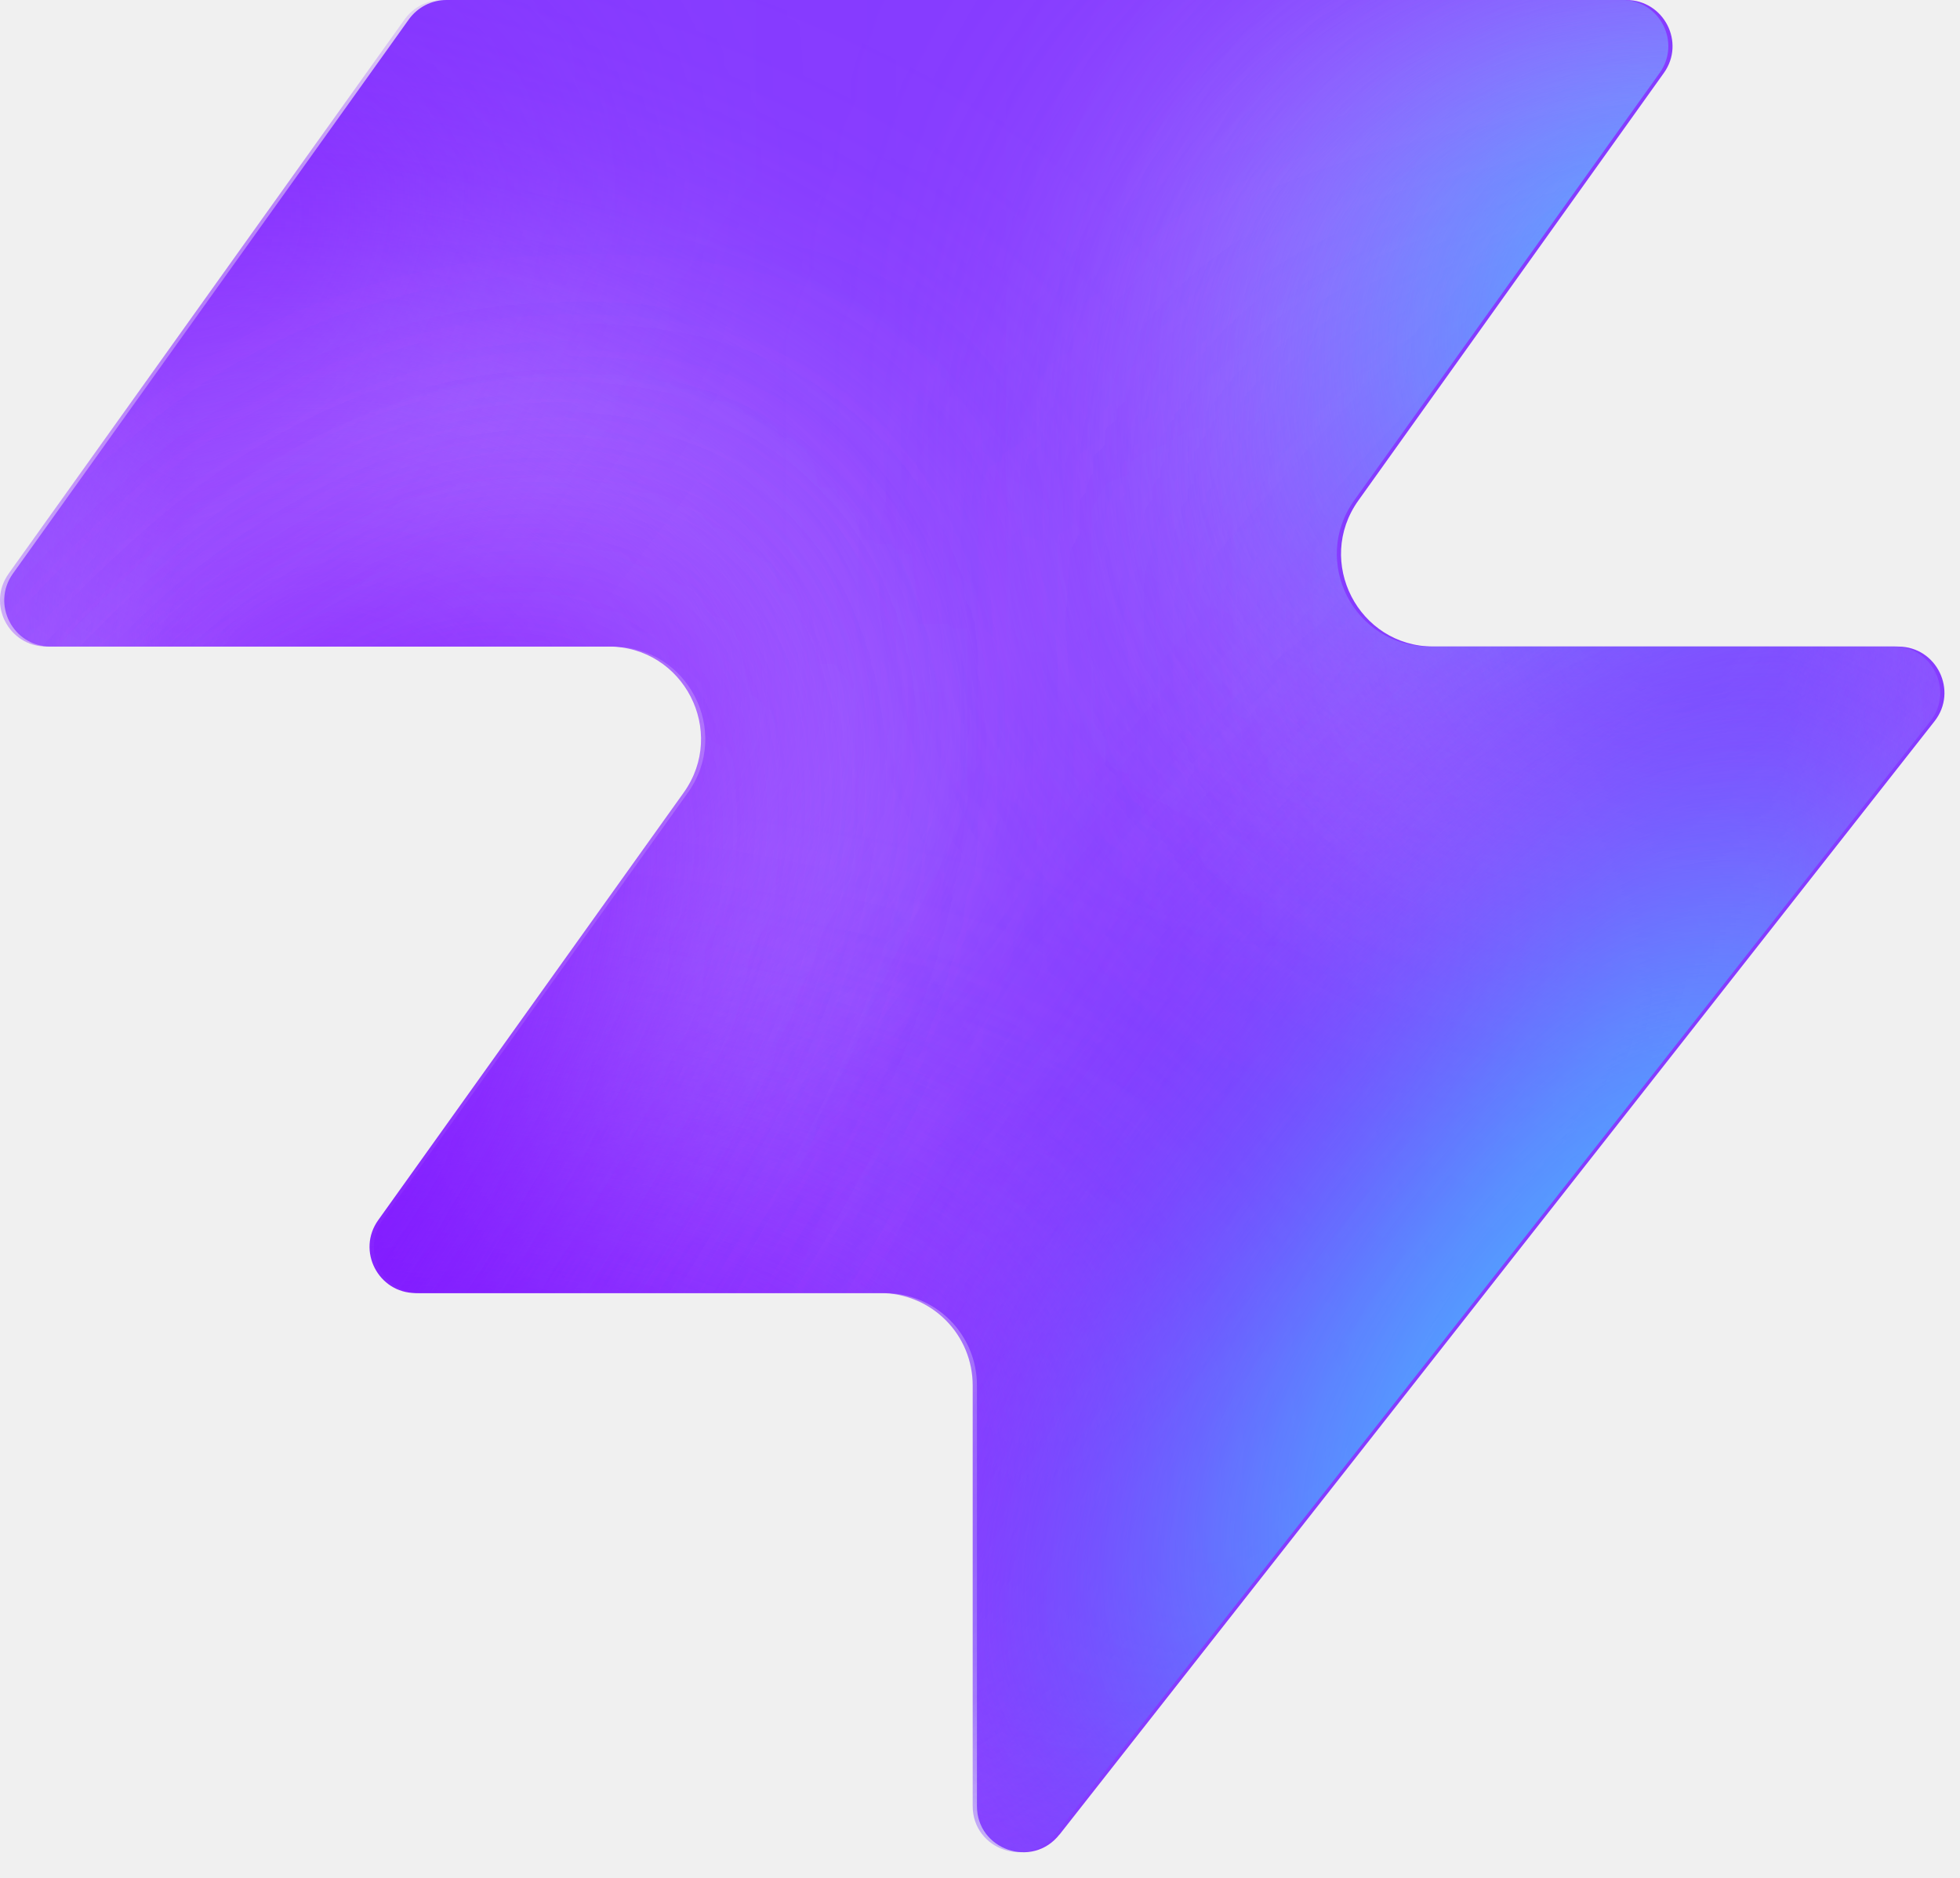
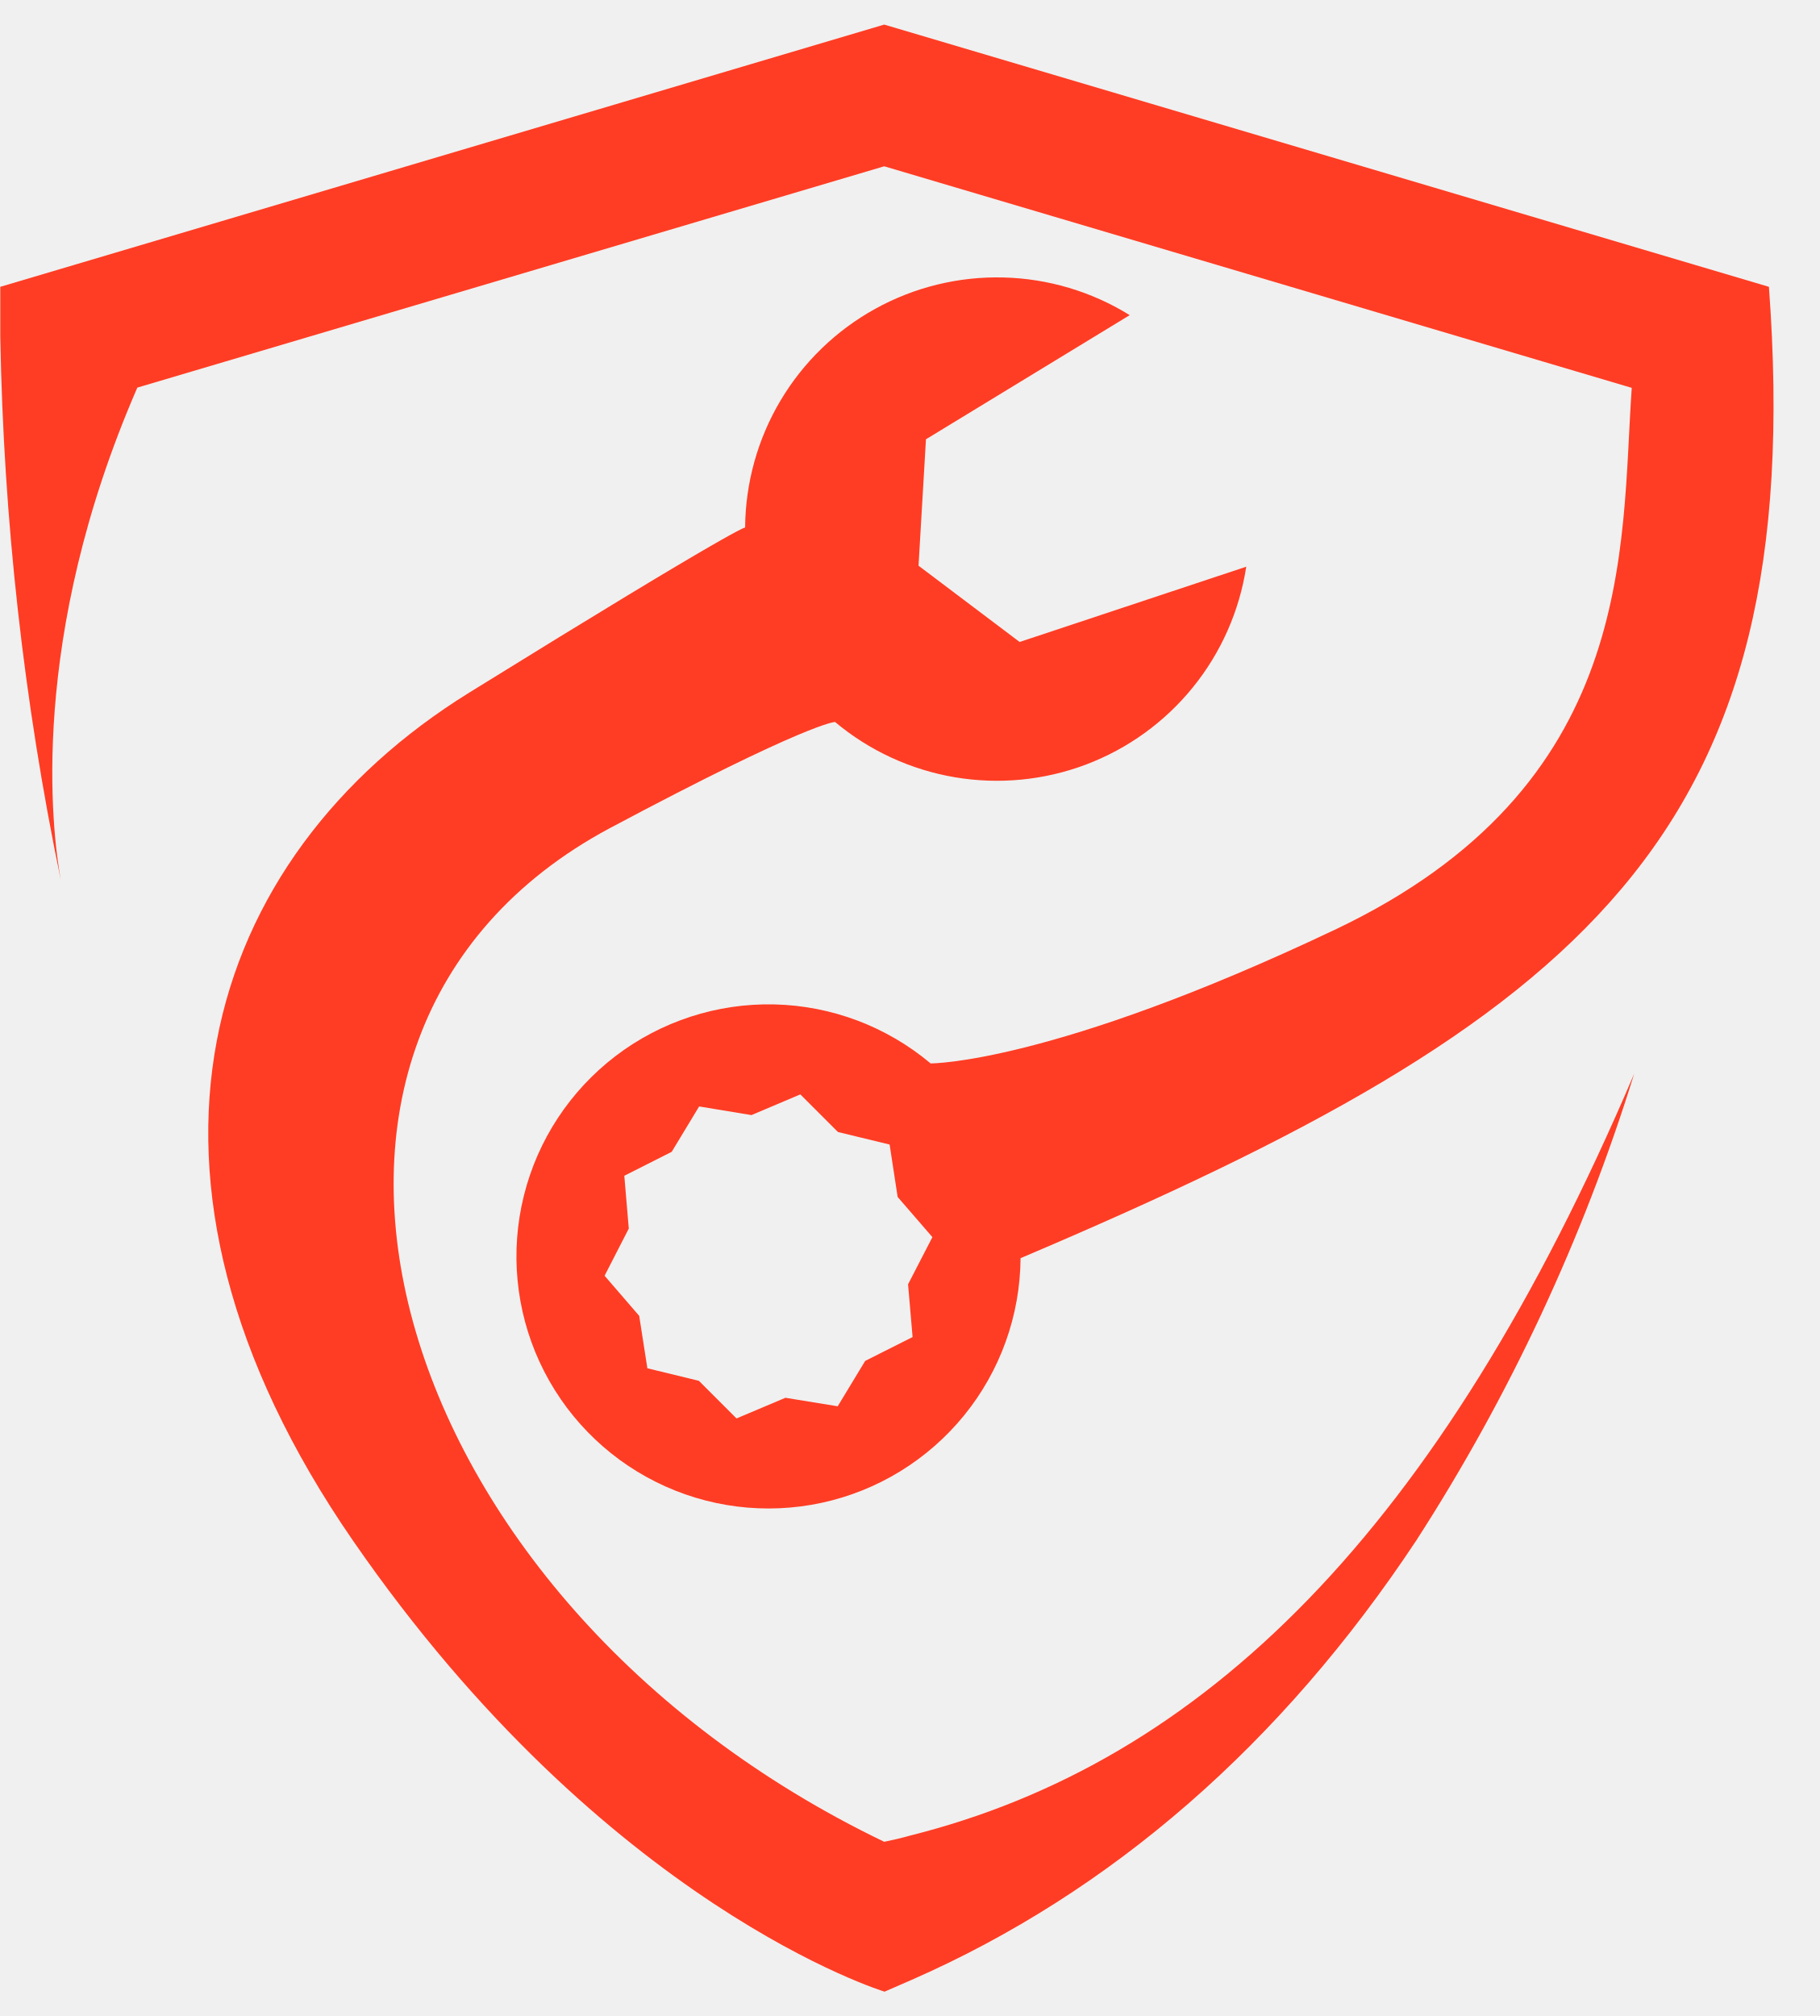
- <svg xmlns="http://www.w3.org/2000/svg" width="48" height="46" fill="none" viewBox="0 0 48 46">
-   <path fill="#863bff" d="M25.946 44.938c-.664.845-2.021.375-2.021-.698V33.937a2.26 2.26 0 0 0-2.262-2.262H10.287c-.92 0-1.456-1.04-.92-1.788l7.48-10.471c1.07-1.497 0-3.578-1.842-3.578H1.237c-.92 0-1.456-1.04-.92-1.788L10.013.474c.214-.297.556-.474.92-.474h28.894c.92 0 1.456 1.04.92 1.788l-7.48 10.471c-1.07 1.498 0 3.579 1.842 3.579h11.377c.943 0 1.473 1.088.89 1.83L25.947 44.94z" style="fill:#863bff;fill:color(display-p3 .525 .23 1);fill-opacity:1" />
-   <mask id="a" width="48" height="46" x="0" y="0" maskUnits="userSpaceOnUse" style="mask-type:alpha">
-     <path fill="#000" d="M25.842 44.938c-.664.844-2.021.375-2.021-.698V33.937a2.26 2.26 0 0 0-2.262-2.262H10.183c-.92 0-1.456-1.04-.92-1.788l7.48-10.471c1.07-1.498 0-3.579-1.842-3.579H1.133c-.92 0-1.456-1.04-.92-1.787L9.91.473c.214-.297.556-.474.92-.474h28.894c.92 0 1.456 1.04.92 1.788l-7.48 10.471c-1.07 1.498 0 3.578 1.842 3.578h11.377c.943 0 1.473 1.088.89 1.832L25.843 44.94z" style="fill:#000;fill-opacity:1" />
-   </mask>
-   <g mask="url(#a)">
-     <g filter="url(#b)">
-       <ellipse cx="5.508" cy="14.704" fill="#ede6ff" rx="5.508" ry="14.704" style="fill:#ede6ff;fill:color(display-p3 .927 .903 1);fill-opacity:1" transform="matrix(.00324 1 1 -.00324 -4.47 31.516)" />
-     </g>
-     <g filter="url(#c)">
-       <ellipse cx="10.399" cy="29.851" fill="#ede6ff" rx="10.399" ry="29.851" style="fill:#ede6ff;fill:color(display-p3 .927 .903 1);fill-opacity:1" transform="matrix(.00324 1 1 -.00324 -39.328 7.883)" />
-     </g>
-     <g filter="url(#d)">
-       <ellipse cx="5.508" cy="30.487" fill="#7e14ff" rx="5.508" ry="30.487" style="fill:#7e14ff;fill:color(display-p3 .492 .077 1);fill-opacity:1" transform="rotate(89.814 -25.913 -14.639)scale(1 -1)" />
-     </g>
-     <g filter="url(#e)">
-       <ellipse cx="5.508" cy="30.599" fill="#7e14ff" rx="5.508" ry="30.599" style="fill:#7e14ff;fill:color(display-p3 .492 .077 1);fill-opacity:1" transform="rotate(89.814 -32.644 -3.334)scale(1 -1)" />
-     </g>
-     <g filter="url(#f)">
-       <ellipse cx="5.508" cy="30.599" fill="#7e14ff" rx="5.508" ry="30.599" style="fill:#7e14ff;fill:color(display-p3 .492 .077 1);fill-opacity:1" transform="matrix(.00324 1 1 -.00324 -34.34 30.47)" />
-     </g>
-     <g filter="url(#g)">
-       <ellipse cx="14.072" cy="22.078" fill="#ede6ff" rx="14.072" ry="22.078" style="fill:#ede6ff;fill:color(display-p3 .927 .903 1);fill-opacity:1" transform="rotate(93.35 24.506 48.493)scale(-1 1)" />
-     </g>
-     <g filter="url(#h)">
-       <ellipse cx="3.47" cy="21.501" fill="#7e14ff" rx="3.47" ry="21.501" style="fill:#7e14ff;fill:color(display-p3 .492 .077 1);fill-opacity:1" transform="rotate(89.009 28.708 47.59)scale(-1 1)" />
-     </g>
-     <g filter="url(#i)">
-       <ellipse cx="3.47" cy="21.501" fill="#7e14ff" rx="3.47" ry="21.501" style="fill:#7e14ff;fill:color(display-p3 .492 .077 1);fill-opacity:1" transform="rotate(89.009 28.708 47.59)scale(-1 1)" />
-     </g>
-     <g filter="url(#j)">
-       <ellipse cx=".387" cy="8.972" fill="#7e14ff" rx="4.407" ry="29.108" style="fill:#7e14ff;fill:color(display-p3 .492 .077 1);fill-opacity:1" transform="rotate(39.51 .387 8.972)" />
-     </g>
-     <g filter="url(#k)">
-       <ellipse cx="47.523" cy="-6.092" fill="#7e14ff" rx="4.407" ry="29.108" style="fill:#7e14ff;fill:color(display-p3 .492 .077 1);fill-opacity:1" transform="rotate(37.892 47.523 -6.092)" />
-     </g>
-     <g filter="url(#l)">
-       <ellipse cx="41.412" cy="6.333" fill="#47bfff" rx="5.971" ry="9.665" style="fill:#47bfff;fill:color(display-p3 .28 .748 1);fill-opacity:1" transform="rotate(37.892 41.412 6.333)" />
-     </g>
-     <g filter="url(#m)">
-       <ellipse cx="-1.879" cy="38.332" fill="#7e14ff" rx="4.407" ry="29.108" style="fill:#7e14ff;fill:color(display-p3 .492 .077 1);fill-opacity:1" transform="rotate(37.892 -1.88 38.332)" />
-     </g>
-     <g filter="url(#n)">
-       <ellipse cx="-1.879" cy="38.332" fill="#7e14ff" rx="4.407" ry="29.108" style="fill:#7e14ff;fill:color(display-p3 .492 .077 1);fill-opacity:1" transform="rotate(37.892 -1.88 38.332)" />
-     </g>
-     <g filter="url(#o)">
-       <ellipse cx="35.651" cy="29.907" fill="#7e14ff" rx="4.407" ry="29.108" style="fill:#7e14ff;fill:color(display-p3 .492 .077 1);fill-opacity:1" transform="rotate(37.892 35.651 29.907)" />
-     </g>
-     <g filter="url(#p)">
-       <ellipse cx="38.418" cy="32.4" fill="#47bfff" rx="5.971" ry="15.297" style="fill:#47bfff;fill:color(display-p3 .28 .748 1);fill-opacity:1" transform="rotate(37.892 38.418 32.4)" />
-     </g>
+ <svg xmlns="http://www.w3.org/2000/svg" width="37" height="41" viewBox="0 0 37 41" fill="none">
+   <g clip-path="url(#clip0_390_1506)">
+     <path d="M35.976 5.833L17.983 0.5L0.006 5.833V6.853C0.071 10.563 0.482 14.258 1.235 17.891C1.057 16.901 0.57 12.994 2.793 7.883L17.983 3.382L33.186 7.888C32.959 11.155 33.311 15.988 27.142 18.911C21.378 21.645 18.927 21.627 18.927 21.627C18.035 20.878 16.914 20.454 15.749 20.427C14.584 20.4 13.444 20.771 12.518 21.478C11.592 22.186 10.934 23.188 10.654 24.319C10.373 25.45 10.487 26.643 10.975 27.701C11.464 28.759 12.298 29.619 13.341 30.139C14.384 30.66 15.573 30.809 16.712 30.563C17.851 30.317 18.872 29.69 19.608 28.785C20.343 27.881 20.748 26.753 20.756 25.588C32.237 20.714 36.8 17.003 35.976 5.833ZM18.56 27.192L17.596 27.677L17.037 28.6L15.974 28.427L14.979 28.847L14.214 28.082L13.166 27.827L13 26.761L12.296 25.945L12.788 24.986L12.697 23.912L13.661 23.425L14.219 22.502L15.283 22.678L16.277 22.257L17.042 23.022L18.093 23.277L18.256 24.343L18.963 25.16L18.468 26.119L18.56 27.192Z" fill="#FF3D24" />
+     <path d="M33.236 21.836C32.196 25.19 30.703 28.387 28.799 31.337C26.06 35.468 22.612 38.477 18.546 40.263L17.99 40.505C17.99 40.505 12.323 38.784 7.182 31.337C2.04 23.889 4.139 17.434 9.543 14.086C15.106 10.64 15.154 10.729 15.154 10.729C15.161 9.82 15.409 8.928 15.874 8.146C16.339 7.364 17.004 6.72 17.801 6.28C18.597 5.84 19.496 5.62 20.406 5.643C21.316 5.665 22.203 5.93 22.976 6.409L18.832 8.934L18.681 11.505L20.737 13.056L25.346 11.525C25.208 12.425 24.834 13.271 24.261 13.978C23.689 14.685 22.938 15.227 22.087 15.549C21.236 15.87 20.315 15.959 19.418 15.807C18.521 15.655 17.68 15.267 16.983 14.683C16.983 14.683 16.457 14.683 12.392 16.848C4.527 21.069 7.751 32.535 17.983 37.457C18.156 37.422 18.332 37.381 18.493 37.335C24.453 35.848 29.268 31.153 33.236 21.836Z" fill="#FF3D24" />
  </g>
  <defs>
-     <filter id="b" width="60.045" height="41.654" x="-19.77" y="16.149" color-interpolation-filters="sRGB" filterUnits="userSpaceOnUse">
-       <feFlood flood-opacity="0" result="BackgroundImageFix" />
-       <feBlend in="SourceGraphic" in2="BackgroundImageFix" result="shape" />
-       <feGaussianBlur result="effect1_foregroundBlur_2002_17158" stdDeviation="7.659" />
-     </filter>
-     <filter id="c" width="90.34" height="51.437" x="-54.613" y="-7.533" color-interpolation-filters="sRGB" filterUnits="userSpaceOnUse">
-       <feFlood flood-opacity="0" result="BackgroundImageFix" />
-       <feBlend in="SourceGraphic" in2="BackgroundImageFix" result="shape" />
-       <feGaussianBlur result="effect1_foregroundBlur_2002_17158" stdDeviation="7.659" />
-     </filter>
-     <filter id="d" width="79.355" height="29.4" x="-49.64" y="2.03" color-interpolation-filters="sRGB" filterUnits="userSpaceOnUse">
-       <feFlood flood-opacity="0" result="BackgroundImageFix" />
-       <feBlend in="SourceGraphic" in2="BackgroundImageFix" result="shape" />
-       <feGaussianBlur result="effect1_foregroundBlur_2002_17158" stdDeviation="4.596" />
-     </filter>
-     <filter id="e" width="79.579" height="29.4" x="-45.045" y="20.029" color-interpolation-filters="sRGB" filterUnits="userSpaceOnUse">
-       <feFlood flood-opacity="0" result="BackgroundImageFix" />
-       <feBlend in="SourceGraphic" in2="BackgroundImageFix" result="shape" />
-       <feGaussianBlur result="effect1_foregroundBlur_2002_17158" stdDeviation="4.596" />
-     </filter>
-     <filter id="f" width="79.579" height="29.4" x="-43.513" y="21.178" color-interpolation-filters="sRGB" filterUnits="userSpaceOnUse">
-       <feFlood flood-opacity="0" result="BackgroundImageFix" />
-       <feBlend in="SourceGraphic" in2="BackgroundImageFix" result="shape" />
-       <feGaussianBlur result="effect1_foregroundBlur_2002_17158" stdDeviation="4.596" />
-     </filter>
-     <filter id="g" width="74.749" height="58.852" x="15.756" y="-17.901" color-interpolation-filters="sRGB" filterUnits="userSpaceOnUse">
-       <feFlood flood-opacity="0" result="BackgroundImageFix" />
-       <feBlend in="SourceGraphic" in2="BackgroundImageFix" result="shape" />
-       <feGaussianBlur result="effect1_foregroundBlur_2002_17158" stdDeviation="7.659" />
-     </filter>
-     <filter id="h" width="61.377" height="25.362" x="23.548" y="2.284" color-interpolation-filters="sRGB" filterUnits="userSpaceOnUse">
-       <feFlood flood-opacity="0" result="BackgroundImageFix" />
-       <feBlend in="SourceGraphic" in2="BackgroundImageFix" result="shape" />
-       <feGaussianBlur result="effect1_foregroundBlur_2002_17158" stdDeviation="4.596" />
-     </filter>
-     <filter id="i" width="61.377" height="25.362" x="23.548" y="2.284" color-interpolation-filters="sRGB" filterUnits="userSpaceOnUse">
-       <feFlood flood-opacity="0" result="BackgroundImageFix" />
-       <feBlend in="SourceGraphic" in2="BackgroundImageFix" result="shape" />
-       <feGaussianBlur result="effect1_foregroundBlur_2002_17158" stdDeviation="4.596" />
-     </filter>
-     <filter id="j" width="56.045" height="63.649" x="-27.636" y="-22.853" color-interpolation-filters="sRGB" filterUnits="userSpaceOnUse">
-       <feFlood flood-opacity="0" result="BackgroundImageFix" />
-       <feBlend in="SourceGraphic" in2="BackgroundImageFix" result="shape" />
-       <feGaussianBlur result="effect1_foregroundBlur_2002_17158" stdDeviation="4.596" />
-     </filter>
-     <filter id="k" width="54.814" height="64.646" x="20.116" y="-38.415" color-interpolation-filters="sRGB" filterUnits="userSpaceOnUse">
-       <feFlood flood-opacity="0" result="BackgroundImageFix" />
-       <feBlend in="SourceGraphic" in2="BackgroundImageFix" result="shape" />
-       <feGaussianBlur result="effect1_foregroundBlur_2002_17158" stdDeviation="4.596" />
-     </filter>
-     <filter id="l" width="33.541" height="35.313" x="24.641" y="-11.323" color-interpolation-filters="sRGB" filterUnits="userSpaceOnUse">
-       <feFlood flood-opacity="0" result="BackgroundImageFix" />
-       <feBlend in="SourceGraphic" in2="BackgroundImageFix" result="shape" />
-       <feGaussianBlur result="effect1_foregroundBlur_2002_17158" stdDeviation="4.596" />
-     </filter>
-     <filter id="m" width="54.814" height="64.646" x="-29.286" y="6.009" color-interpolation-filters="sRGB" filterUnits="userSpaceOnUse">
-       <feFlood flood-opacity="0" result="BackgroundImageFix" />
-       <feBlend in="SourceGraphic" in2="BackgroundImageFix" result="shape" />
-       <feGaussianBlur result="effect1_foregroundBlur_2002_17158" stdDeviation="4.596" />
-     </filter>
-     <filter id="n" width="54.814" height="64.646" x="-29.286" y="6.009" color-interpolation-filters="sRGB" filterUnits="userSpaceOnUse">
-       <feFlood flood-opacity="0" result="BackgroundImageFix" />
-       <feBlend in="SourceGraphic" in2="BackgroundImageFix" result="shape" />
-       <feGaussianBlur result="effect1_foregroundBlur_2002_17158" stdDeviation="4.596" />
-     </filter>
-     <filter id="o" width="54.814" height="64.646" x="8.244" y="-2.416" color-interpolation-filters="sRGB" filterUnits="userSpaceOnUse">
-       <feFlood flood-opacity="0" result="BackgroundImageFix" />
-       <feBlend in="SourceGraphic" in2="BackgroundImageFix" result="shape" />
-       <feGaussianBlur result="effect1_foregroundBlur_2002_17158" stdDeviation="4.596" />
-     </filter>
-     <filter id="p" width="39.409" height="43.623" x="18.713" y="10.588" color-interpolation-filters="sRGB" filterUnits="userSpaceOnUse">
-       <feFlood flood-opacity="0" result="BackgroundImageFix" />
-       <feBlend in="SourceGraphic" in2="BackgroundImageFix" result="shape" />
-       <feGaussianBlur result="effect1_foregroundBlur_2002_17158" stdDeviation="4.596" />
-     </filter>
+     <clipPath id="clip0_390_1506">
+       <rect width="36.07" height="40" fill="white" transform="translate(0 0.5)" />
+     </clipPath>
  </defs>
</svg>
